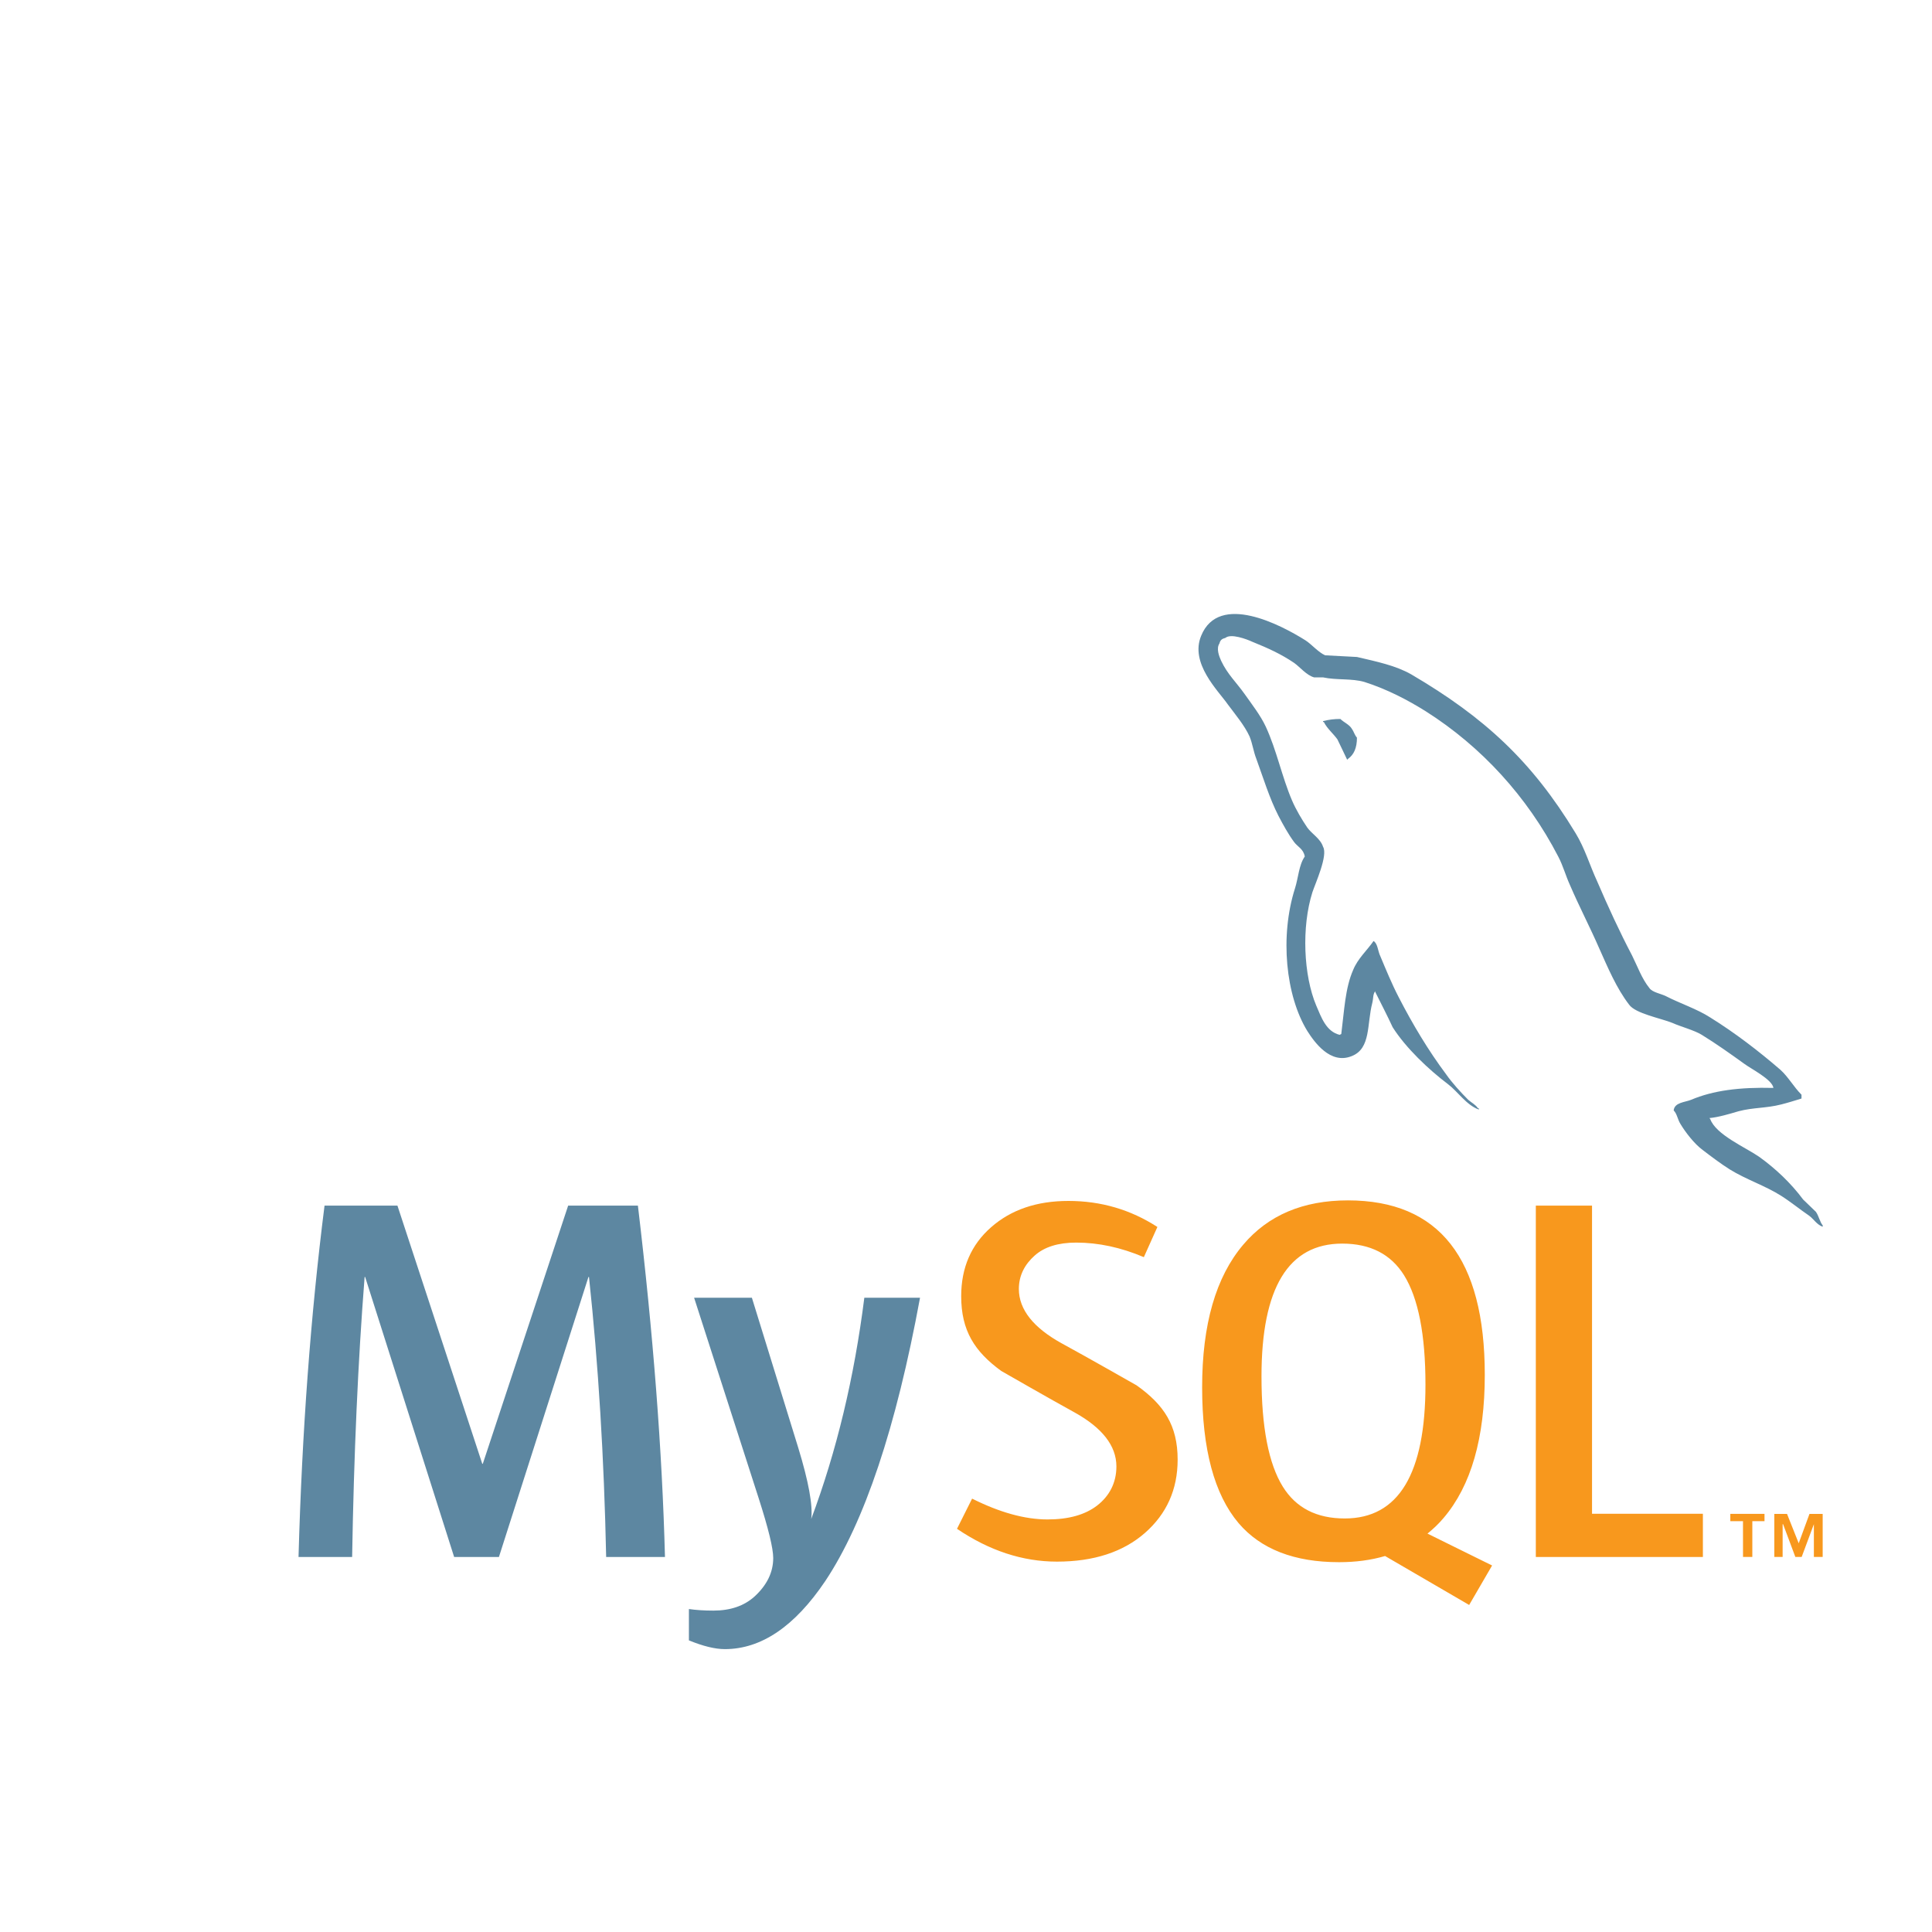
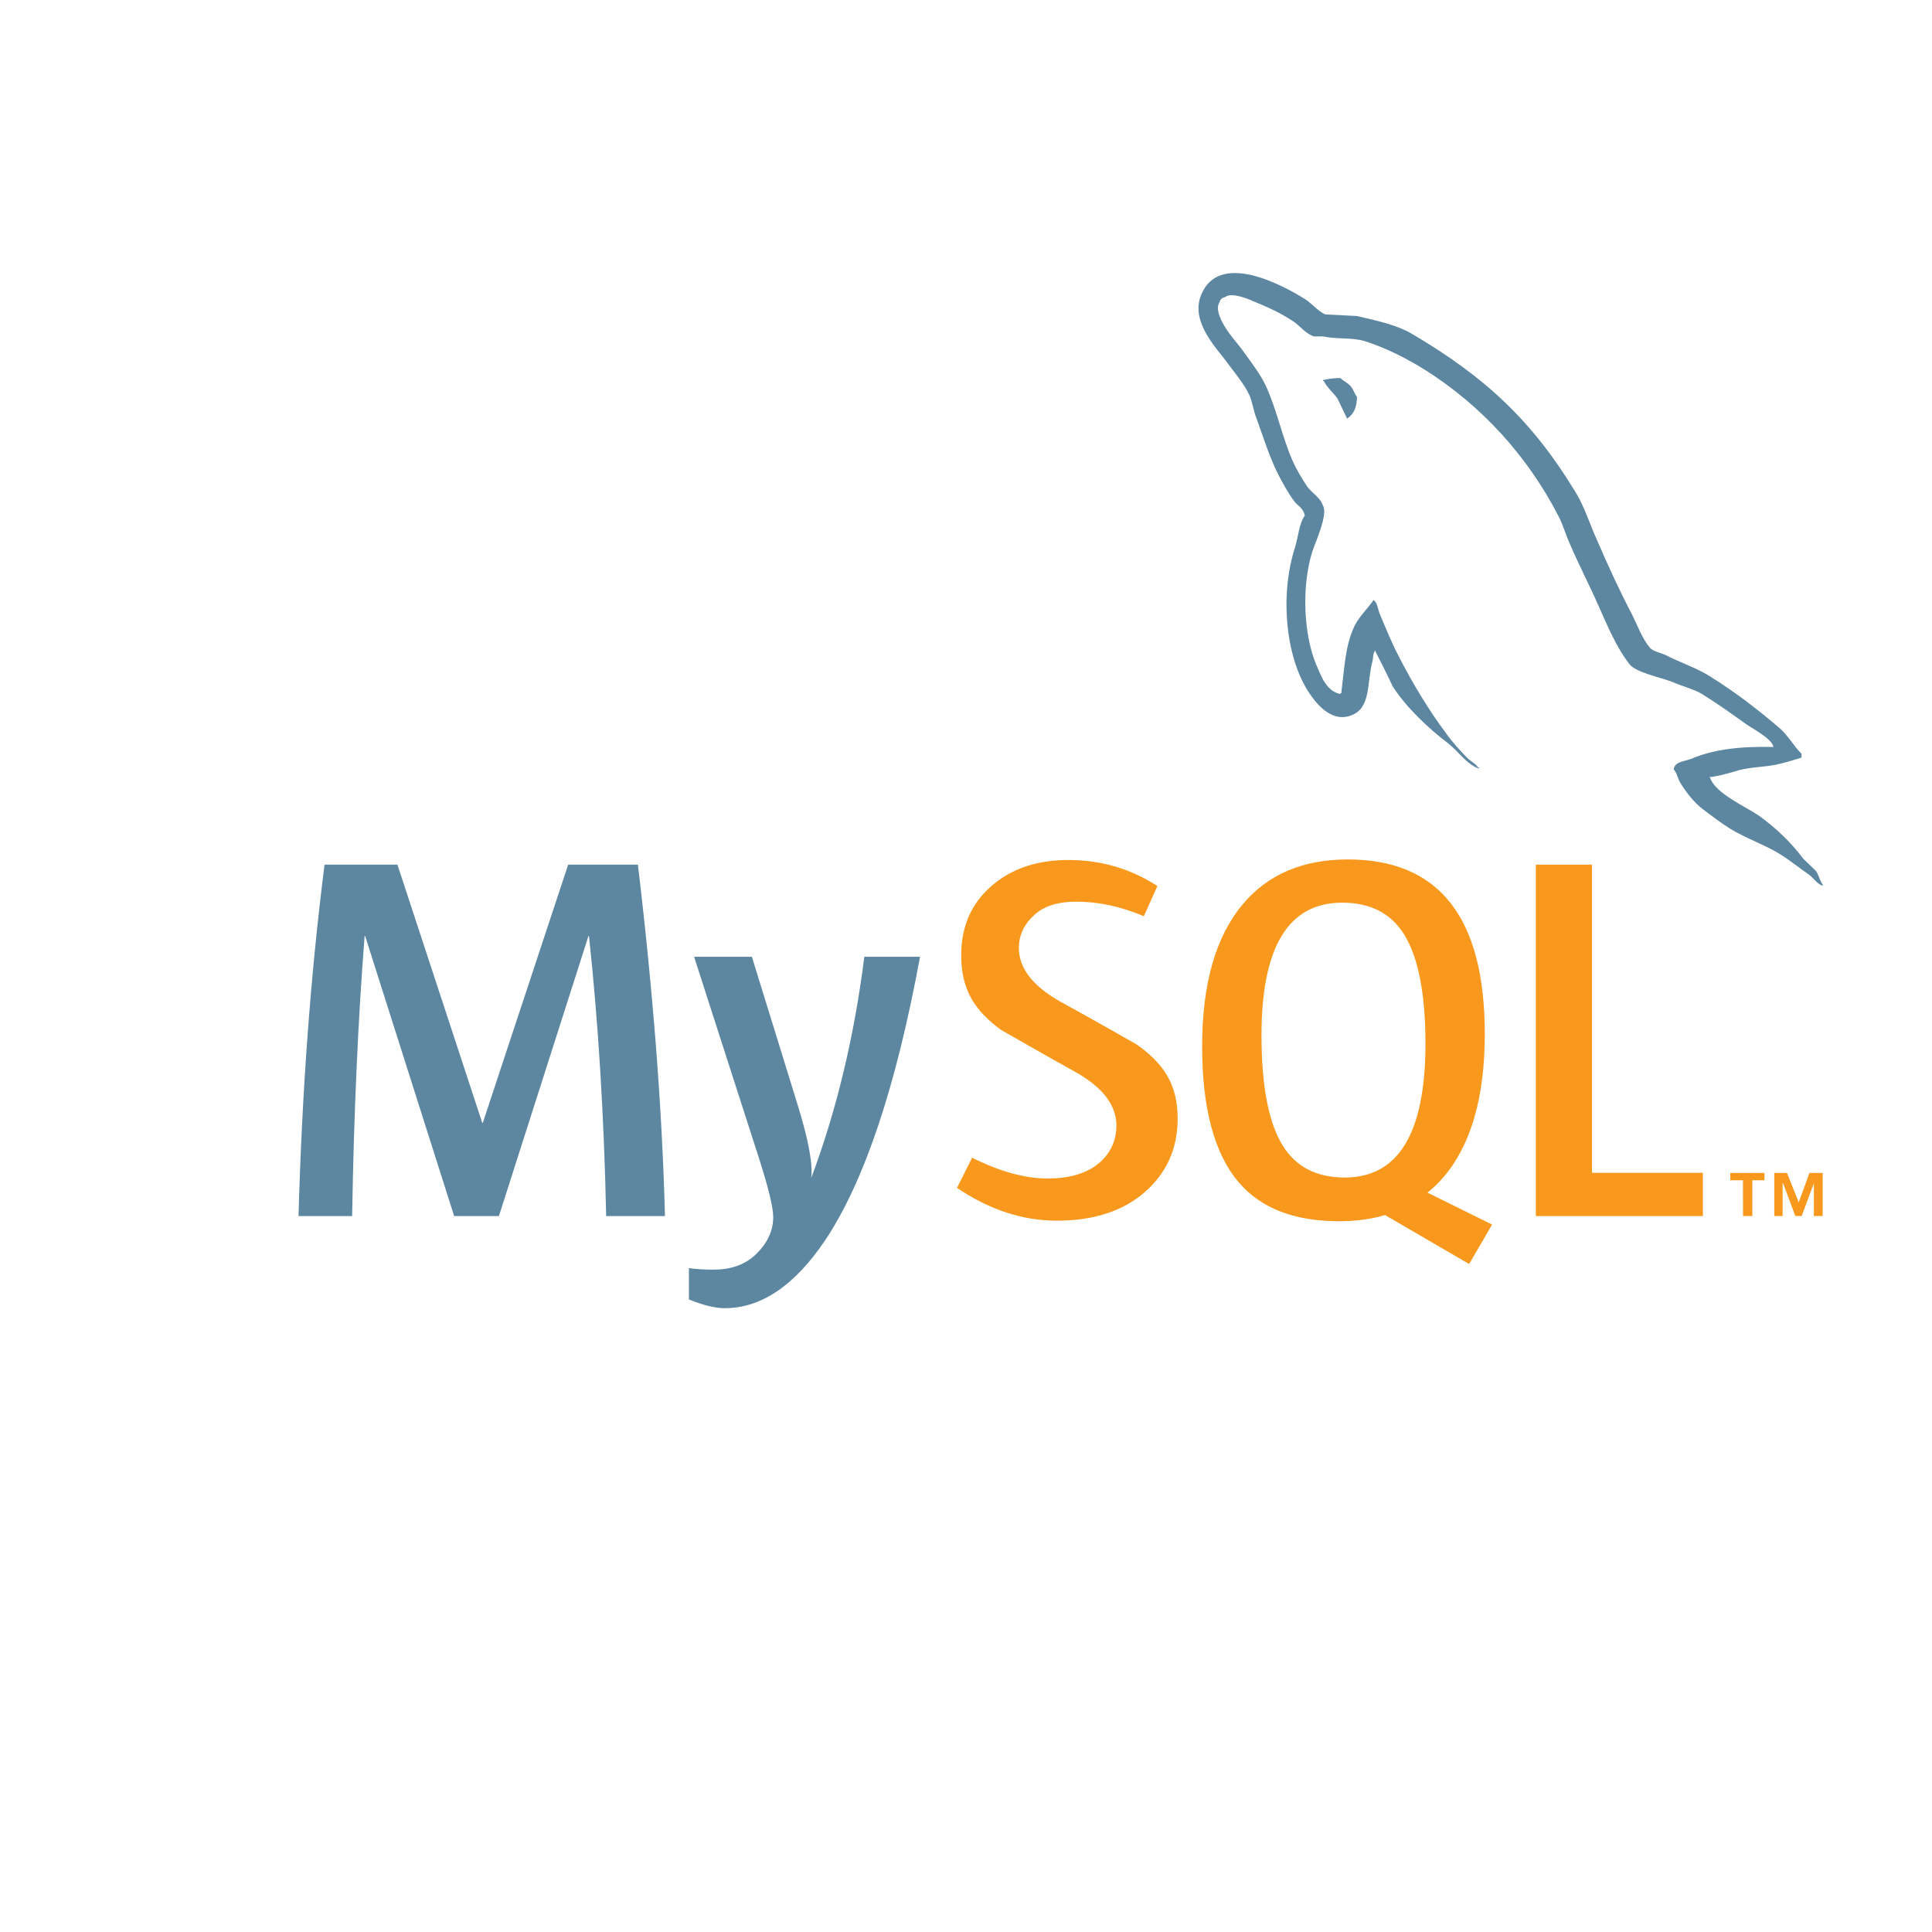
- <svg xmlns="http://www.w3.org/2000/svg" width="2500" height="2500" viewBox="-18.458 6.58 170 110">
+ <svg xmlns="http://www.w3.org/2000/svg" width="2500" height="2500" viewBox="-18.458 6.58 170 170">
  <path d="M-18.458 6.58h191.151v132.49H-18.458V6.58z" fill="none" />
  <path d="M40.054 113.583h-5.175c-.183-8.735-.687-16.947-1.511-24.642h-.046l-7.879 24.642h-3.94l-7.832-24.642h-.045c-.581 7.388-.947 15.602-1.099 24.642H7.81c.304-10.993 1.068-21.299 2.289-30.919h6.414l7.465 22.719h.046l7.511-22.719h6.137c1.344 11.268 2.138 21.575 2.382 30.919M62.497 90.771c-2.107 11.434-4.887 19.742-8.337 24.928-2.688 3.992-5.633 5.99-8.84 5.99-.855 0-1.91-.258-3.16-.77v-2.757c.611.088 1.328.138 2.152.138 1.498 0 2.702-.412 3.62-1.238 1.098-1.006 1.647-2.137 1.647-3.388 0-.858-.428-2.612-1.282-5.268L42.618 90.77h5.084l4.076 13.19c.916 2.995 1.298 5.086 1.145 6.277 2.229-5.953 3.786-12.444 4.673-19.468h4.901v.002z" fill="#5d87a1" />
  <path d="M131.382 113.583h-14.7V82.664h4.945v27.113h9.755v3.806zM112.834 114.33l-5.684-2.805c.504-.414.986-.862 1.42-1.381 2.416-2.838 3.621-7.035 3.621-12.594 0-10.229-4.014-15.346-12.045-15.346-3.938 0-7.01 1.298-9.207 3.895-2.414 2.84-3.619 7.022-3.619 12.551 0 5.435 1.068 9.422 3.205 11.951 1.955 2.291 4.902 3.438 8.843 3.438 1.47 0 2.819-.18 4.048-.543l7.4 4.308 2.018-3.474zm-18.413-6.934c-1.252-2.014-1.878-5.248-1.878-9.707 0-7.785 2.365-11.682 7.1-11.682 2.475 0 4.289.932 5.449 2.792 1.25 2.017 1.879 5.222 1.879 9.619 0 7.849-2.367 11.774-7.099 11.774-2.476.001-4.29-.928-5.451-2.796M85.165 105.013c0 2.622-.962 4.773-2.884 6.458-1.924 1.678-4.504 2.519-7.737 2.519-3.024 0-5.956-.966-8.794-2.888l1.329-2.655c2.442 1.223 4.653 1.831 6.638 1.831 1.863 0 3.319-.413 4.375-1.232 1.055-.822 1.684-1.975 1.684-3.433 0-1.837-1.281-3.407-3.631-4.722-2.167-1.19-6.501-3.678-6.501-3.678-2.349-1.712-3.525-3.55-3.525-6.578 0-2.506.877-4.529 2.632-6.068 1.757-1.545 4.024-2.315 6.803-2.315 2.87 0 5.479.769 7.829 2.291l-1.192 2.656c-2.01-.854-3.994-1.281-5.951-1.281-1.585 0-2.809.381-3.66 1.146-.858.762-1.387 1.737-1.387 2.933 0 1.828 1.308 3.418 3.722 4.759 2.196 1.192 6.638 3.723 6.638 3.723 2.409 1.709 3.612 3.53 3.612 6.534" fill="#f8981d" />
  <path d="M137.59 72.308c-2.99-.076-5.305.225-7.248 1.047-.561.224-1.453.224-1.531.933.303.3.338.784.601 1.198.448.747 1.229 1.752 1.942 2.276.783.6 1.569 1.194 2.393 1.717 1.453.899 3.1 1.422 4.516 2.318.825.521 1.645 1.195 2.471 1.756.406.299.666.784 1.193.971v-.114c-.264-.336-.339-.822-.598-1.196l-1.122-1.082c-1.084-1.456-2.431-2.727-3.884-3.771-1.196-.824-3.812-1.944-4.297-3.322l-.076-.076c.822-.077 1.797-.375 2.578-.604 1.271-.335 2.43-.259 3.734-.594.6-.15 1.195-.338 1.797-.523v-.337c-.676-.673-1.158-1.567-1.869-2.203-1.902-1.643-3.998-3.25-6.164-4.595-1.16-.749-2.652-1.231-3.887-1.868-.445-.225-1.195-.336-1.457-.71-.67-.822-1.047-1.904-1.533-2.877-1.08-2.053-2.129-4.331-3.061-6.502-.674-1.456-1.084-2.91-1.906-4.257-3.85-6.35-8.031-10.196-14.457-13.971-1.381-.786-3.024-1.121-4.779-1.533l-2.803-.148c-.598-.262-1.197-.973-1.719-1.309-2.132-1.344-7.621-4.257-9.189-.411-1.01 2.431 1.494 4.821 2.354 6.054.635.856 1.458 1.83 1.902 2.802.263.635.337 1.309.6 1.98.598 1.644 1.157 3.473 1.943 5.007.41.782.857 1.604 1.381 2.312.3.414.822.597.936 1.272-.521.744-.562 1.867-.861 2.801-1.344 4.221-.819 9.45 1.086 12.552.596.934 2.018 2.99 3.92 2.202 1.684-.672 1.311-2.801 1.795-4.668.111-.451.038-.747.262-1.043v.073c.521 1.045 1.047 2.052 1.53 3.1 1.159 1.829 3.177 3.735 4.858 5.002.895.676 1.604 1.832 2.725 2.245V74.1h-.074c-.227-.335-.559-.485-.857-.745-.674-.673-1.42-1.495-1.943-2.241-1.566-2.093-2.952-4.41-4.182-6.801-.602-1.16-1.121-2.428-1.606-3.586-.226-.447-.226-1.121-.601-1.346-.562.821-1.381 1.532-1.791 2.538-.711 1.609-.785 3.588-1.049 5.646l-.147.072c-1.19-.299-1.604-1.53-2.056-2.575-1.119-2.654-1.307-6.914-.336-9.976.26-.783 1.385-3.249.936-3.995-.225-.715-.973-1.122-1.383-1.685-.482-.708-1.01-1.604-1.346-2.39-.896-2.091-1.347-4.408-2.312-6.498-.451-.974-1.234-1.982-1.868-2.879-.712-1.008-1.495-1.718-2.058-2.913-.186-.411-.447-1.083-.148-1.53.073-.3.225-.412.523-.487.484-.409 1.867.111 2.352.336 1.385.56 2.543 1.083 3.699 1.867.523.375 1.084 1.085 1.755 1.272h.786c1.193.26 2.538.072 3.661.41 1.979.636 3.772 1.569 5.38 2.576 4.893 3.103 8.928 7.512 11.652 12.778.447.858.637 1.644 1.045 2.539.787 1.832 1.76 3.7 2.541 5.493.785 1.755 1.533 3.547 2.654 5.005.559.784 2.805 1.195 3.812 1.606.745.335 1.905.633 2.577 1.044 1.271.783 2.537 1.682 3.732 2.543.595.448 2.465 1.382 2.576 2.13M99.484 39.844a5.82 5.82 0 0 0-1.529.188v.075h.072c.301.597.824 1.011 1.197 1.532.301.599.562 1.193.857 1.791l.072-.074c.527-.373.789-.971.789-1.868-.227-.264-.262-.522-.451-.784-.22-.374-.705-.56-1.007-.86" fill="#5d87a1" />
  <path d="M141.148 113.578h.774v-3.788h-1.161l-.947 2.585-1.029-2.585h-1.118v3.788h.731v-2.882h.041l1.078 2.882h.557l1.074-2.882v2.882zm-6.235 0h.819v-3.146h1.072v-.643h-3.008v.643h1.115l.002 3.146z" fill="#f8981d" />
</svg>
